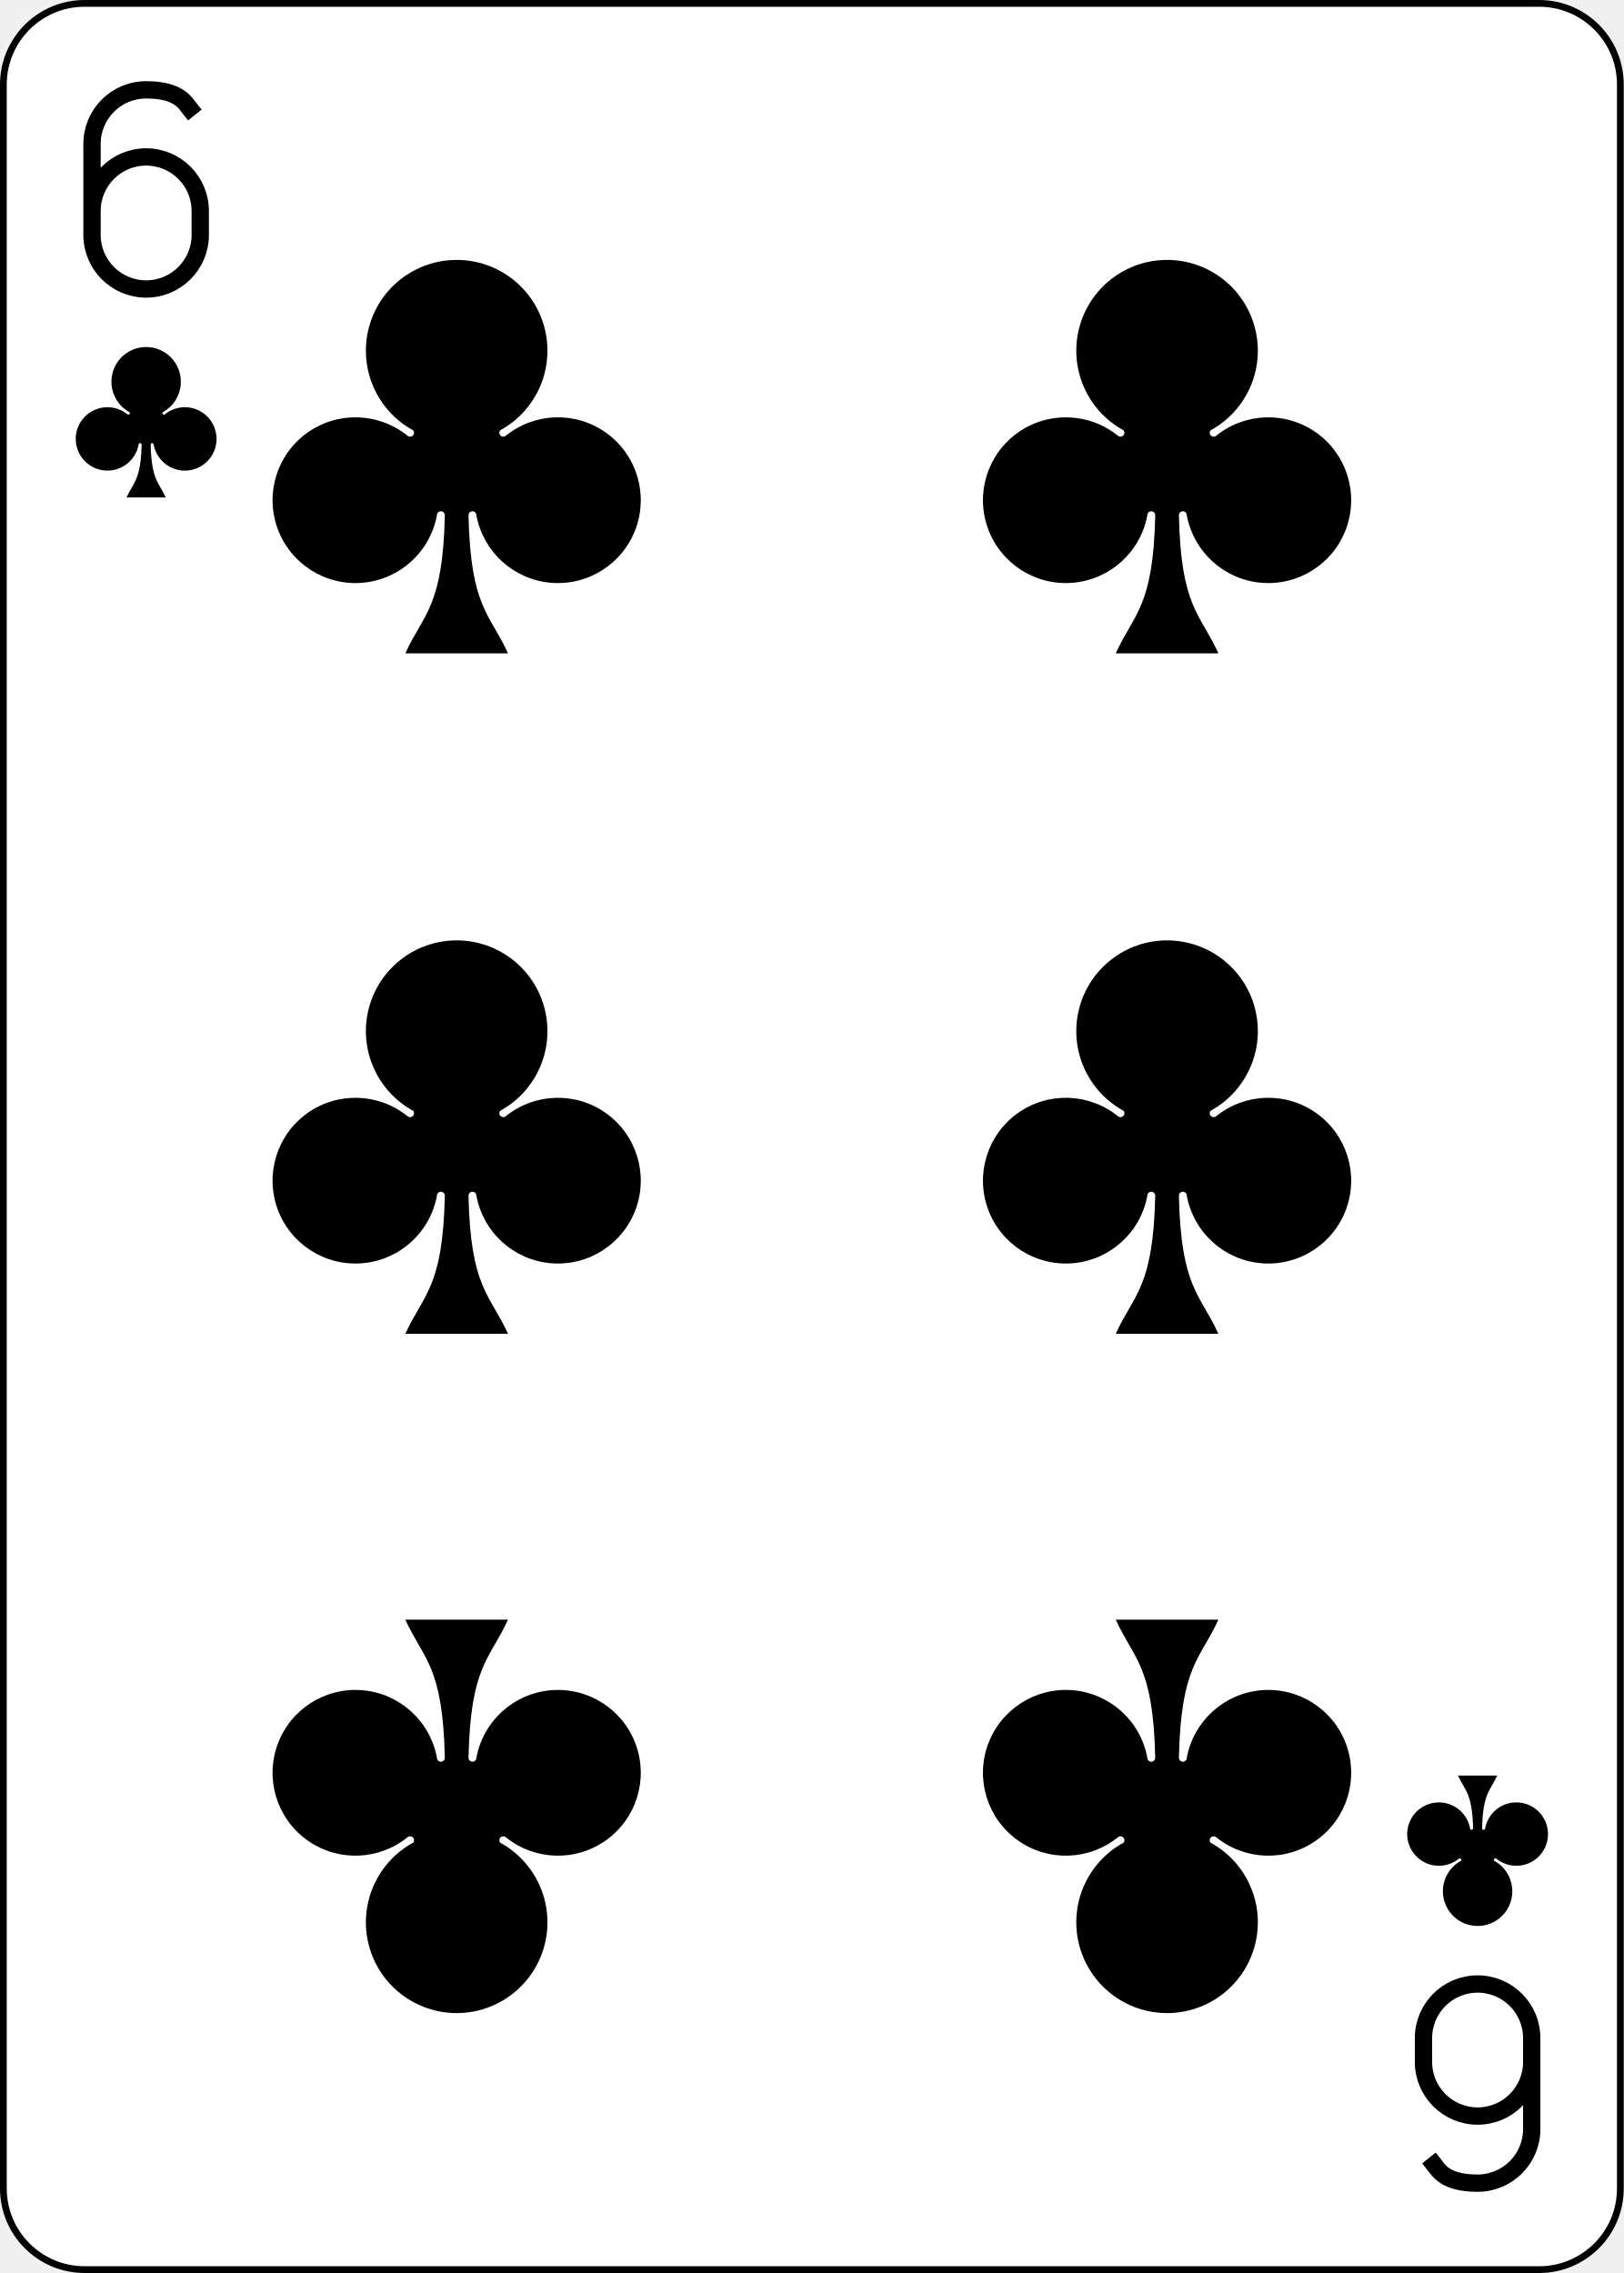
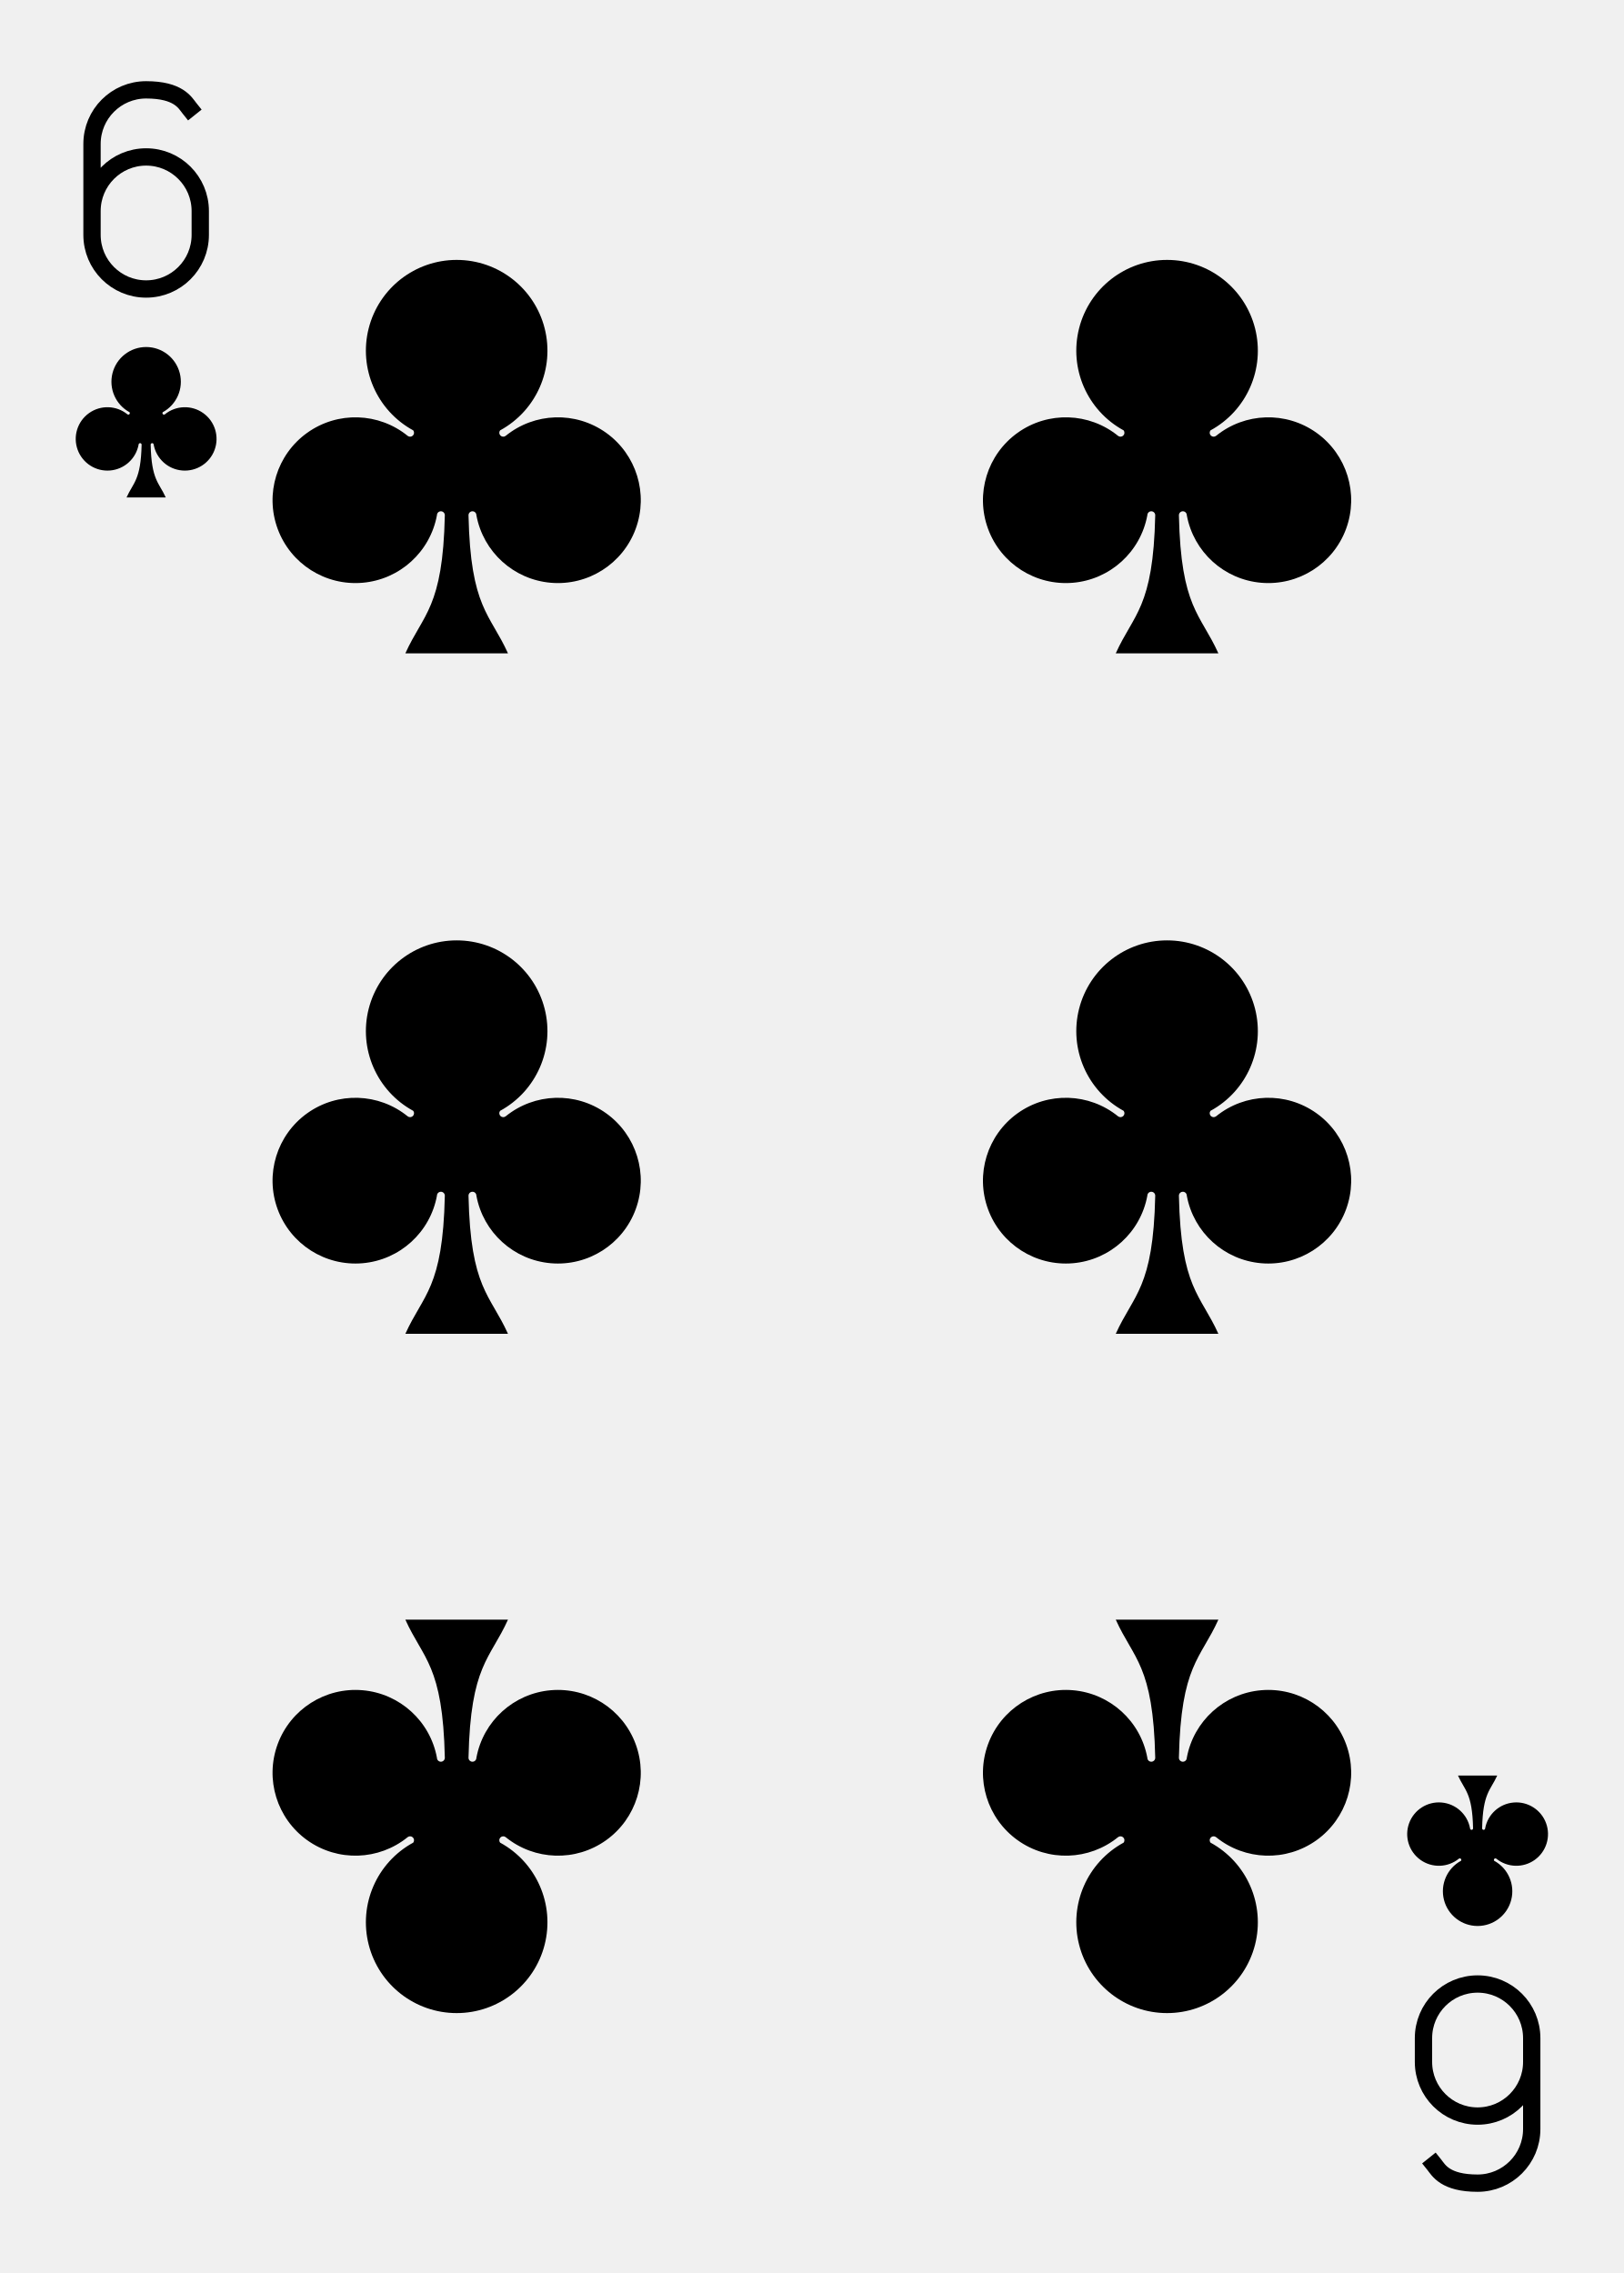
<svg xmlns="http://www.w3.org/2000/svg" xmlns:xlink="http://www.w3.org/1999/xlink" width="2.5in" height="3.5in" viewBox="-120 -168 240 336" preserveAspectRatio="none" class="card" face="6C">
  <symbol id="C6" viewBox="-500 -500 1000 1000" preserveAspectRatio="xMinYMid">
    <path d="M-250 100A250 250 0 0 1 250 100L250 210A250 250 0 0 1 -250 210L-250 -210A250 250 0 0 1 0 -460C150 -460 180 -400 200 -375" stroke="black" stroke-width="80" stroke-linecap="square" stroke-miterlimit="1.5" fill="none" />
  </symbol>
  <symbol id="C" viewBox="-600 -600 1200 1200" preserveAspectRatio="xMinYMid">
    <path d="M30 150C35 385 85 400 130 500L-130 500C-85 400 -35 385 -30 150A10 10 0 0 0 -50 150A210 210 0 1 1 -124 -51A10 10 0 0 0 -110 -65A230 230 0 1 1 110 -65A10 10 0 0 0 124 -51A210 210 0 1 1 50 150A10 10 0 0 0 30 150Z" fill="black" />
  </symbol>
-   <rect width="239" height="335" x="-119.5" y="-167.5" rx="12" ry="12" fill="white" stroke="black" />
  <use xlink:href="#C" height="70" width="70" x="-87.501" y="-35" />
  <use xlink:href="#C" height="70" width="70" x="17.501" y="-35" />
  <use xlink:href="#C6" height="32" width="32" x="-114.4" y="-156" />
  <use xlink:href="#C" height="26.769" width="26.769" x="-111.784" y="-119" />
  <use xlink:href="#C" height="70" width="70" x="-87.501" y="-135.588" />
  <use xlink:href="#C" height="70" width="70" x="17.501" y="-135.588" />
  <g transform="rotate(180)">
    <use xlink:href="#C6" height="32" width="32" x="-114.4" y="-156" />
    <use xlink:href="#C" height="26.769" width="26.769" x="-111.784" y="-119" />
    <use xlink:href="#C" height="70" width="70" x="-87.501" y="-135.588" />
    <use xlink:href="#C" height="70" width="70" x="17.501" y="-135.588" />
  </g>
</svg>
